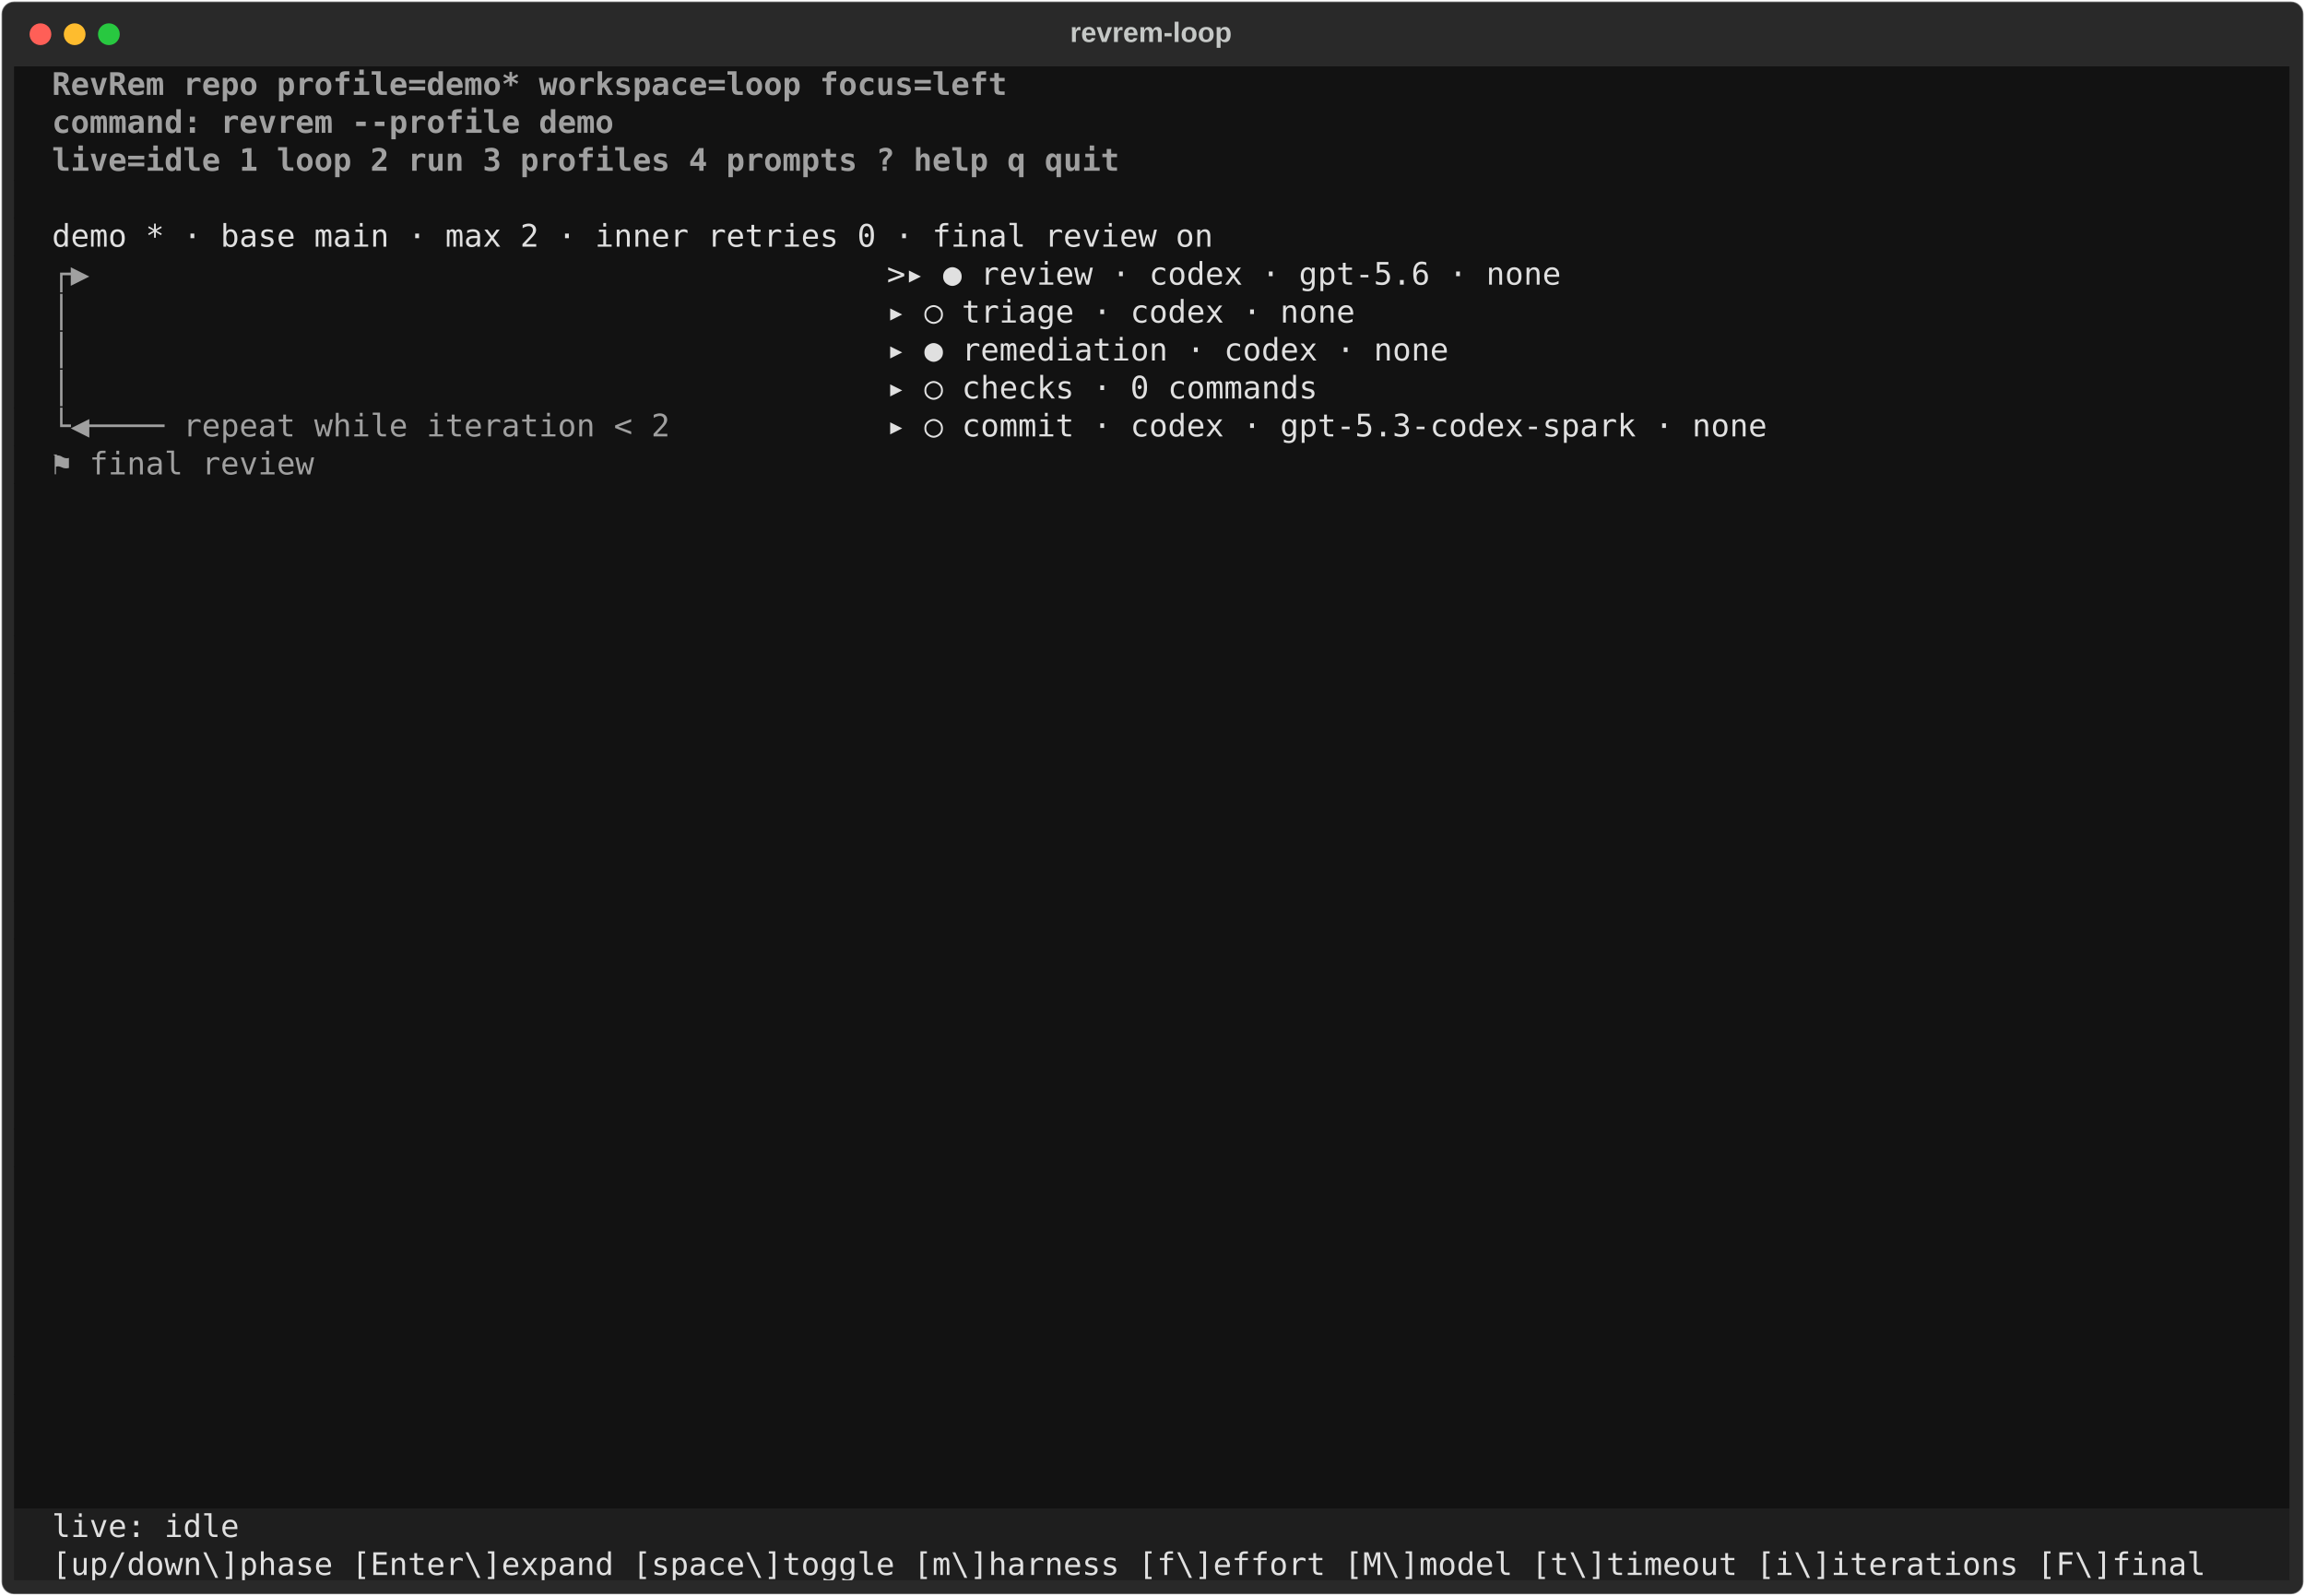
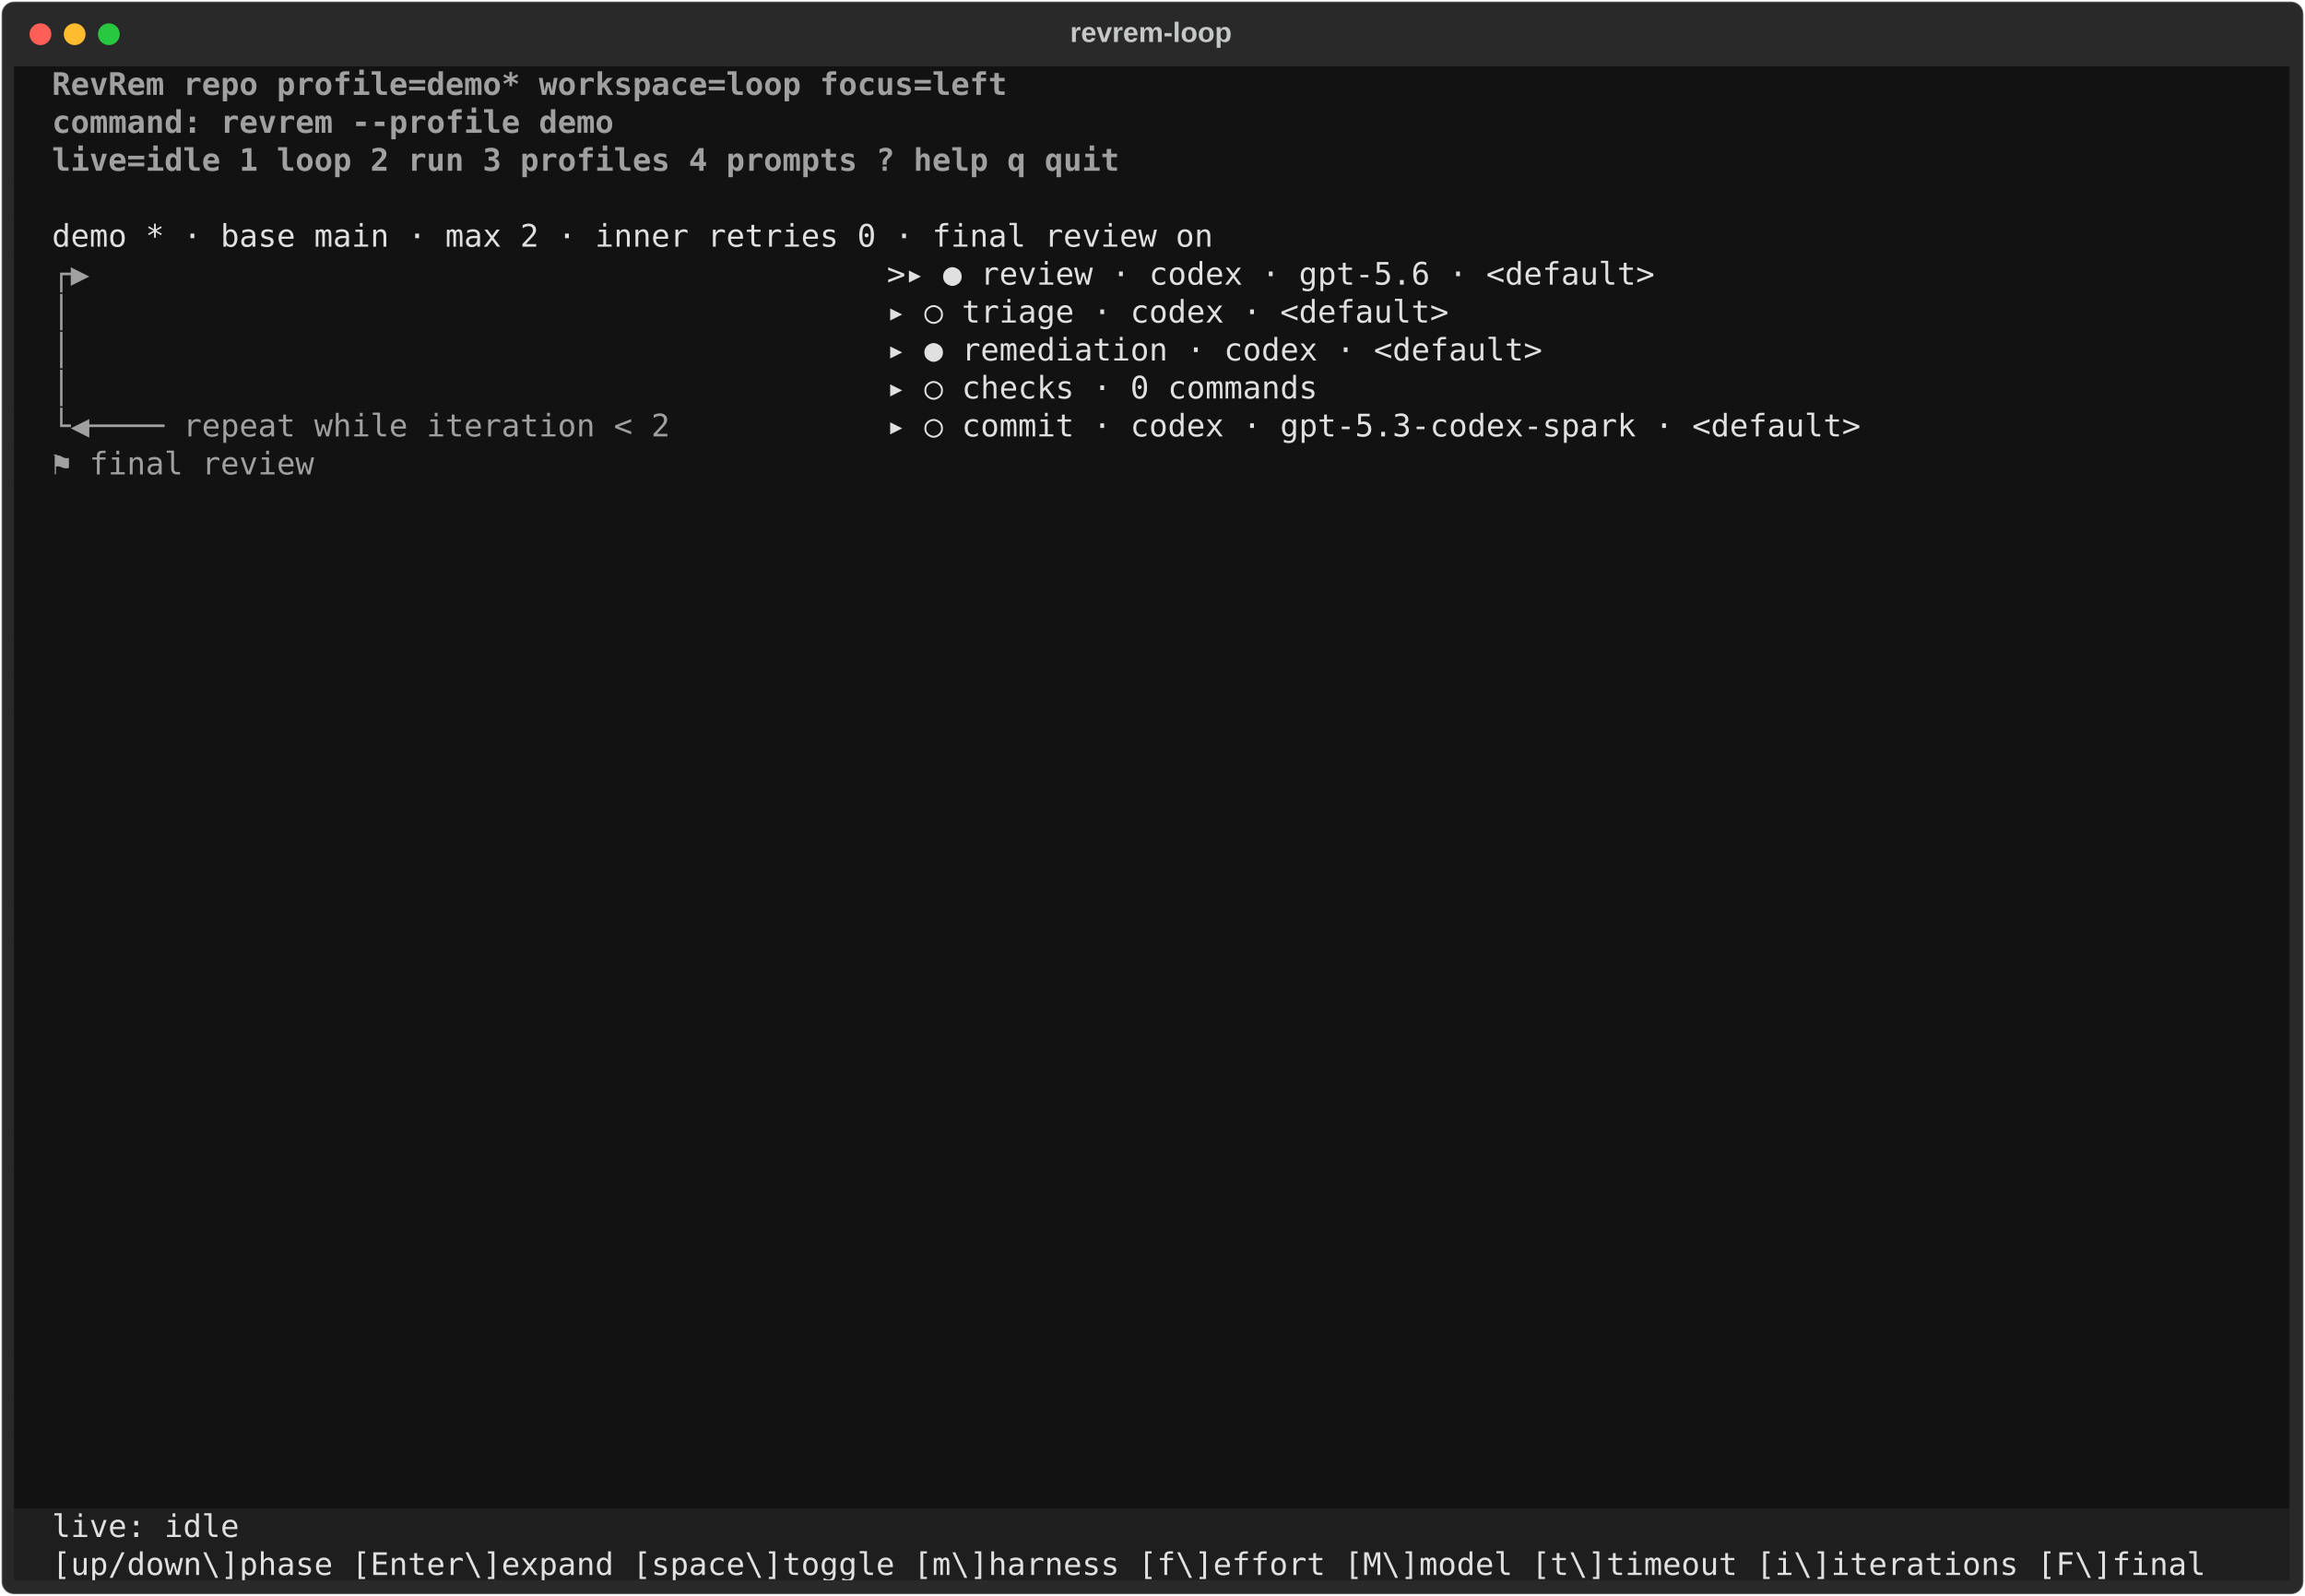
<svg xmlns="http://www.w3.org/2000/svg" class="rich-terminal" viewBox="0 0 1482 1026.0">
  <style>

    @font-face {
        font-family: "Fira Code";
        src: local("FiraCode-Regular"),
                url("https://cdnjs.cloudflare.com/ajax/libs/firacode/6.2.0/woff2/FiraCode-Regular.woff2") format("woff2"),
                url("https://cdnjs.cloudflare.com/ajax/libs/firacode/6.2.0/woff/FiraCode-Regular.woff") format("woff");
        font-style: normal;
        font-weight: 400;
    }
    @font-face {
        font-family: "Fira Code";
        src: local("FiraCode-Bold"),
                url("https://cdnjs.cloudflare.com/ajax/libs/firacode/6.2.0/woff2/FiraCode-Bold.woff2") format("woff2"),
                url("https://cdnjs.cloudflare.com/ajax/libs/firacode/6.2.0/woff/FiraCode-Bold.woff") format("woff");
        font-style: bold;
        font-weight: 700;
    }

    .terminal-ID-matrix {
        font-family: Fira Code, monospace;
        font-size: 20px;
        line-height: 24.4px;
        font-variant-east-asian: full-width;
    }

    .terminal-ID-title {
        font-size: 18px;
        font-weight: bold;
        font-family: arial;
    }

    .terminal-ID-r1 { fill: #c5c8c6 }
.terminal-ID-r2 { fill: #a0a0a0;font-weight: bold }
.terminal-ID-r3 { fill: #e0e0e0 }
.terminal-ID-r4 { fill: #a0a0a0 }
    </style>
  <defs>
    <clipPath id="terminal-ID-clip-terminal">
      <rect x="0" y="0" width="1463.0" height="975.0" />
    </clipPath>
    <clipPath id="terminal-ID-line-0">
      <rect x="0" y="1.5" width="1464" height="24.65" />
    </clipPath>
    <clipPath id="terminal-ID-line-1">
      <rect x="0" y="25.9" width="1464" height="24.65" />
    </clipPath>
    <clipPath id="terminal-ID-line-2">
      <rect x="0" y="50.3" width="1464" height="24.65" />
    </clipPath>
    <clipPath id="terminal-ID-line-3">
      <rect x="0" y="74.7" width="1464" height="24.65" />
    </clipPath>
    <clipPath id="terminal-ID-line-4">
      <rect x="0" y="99.1" width="1464" height="24.65" />
    </clipPath>
    <clipPath id="terminal-ID-line-5">
      <rect x="0" y="123.5" width="1464" height="24.65" />
    </clipPath>
    <clipPath id="terminal-ID-line-6">
      <rect x="0" y="147.9" width="1464" height="24.65" />
    </clipPath>
    <clipPath id="terminal-ID-line-7">
      <rect x="0" y="172.3" width="1464" height="24.65" />
    </clipPath>
    <clipPath id="terminal-ID-line-8">
      <rect x="0" y="196.7" width="1464" height="24.65" />
    </clipPath>
    <clipPath id="terminal-ID-line-9">
      <rect x="0" y="221.1" width="1464" height="24.65" />
    </clipPath>
    <clipPath id="terminal-ID-line-10">
      <rect x="0" y="245.5" width="1464" height="24.65" />
    </clipPath>
    <clipPath id="terminal-ID-line-11">
      <rect x="0" y="269.9" width="1464" height="24.65" />
    </clipPath>
    <clipPath id="terminal-ID-line-12">
      <rect x="0" y="294.3" width="1464" height="24.65" />
    </clipPath>
    <clipPath id="terminal-ID-line-13">
      <rect x="0" y="318.7" width="1464" height="24.65" />
    </clipPath>
    <clipPath id="terminal-ID-line-14">
      <rect x="0" y="343.1" width="1464" height="24.65" />
    </clipPath>
    <clipPath id="terminal-ID-line-15">
      <rect x="0" y="367.5" width="1464" height="24.65" />
    </clipPath>
    <clipPath id="terminal-ID-line-16">
      <rect x="0" y="391.9" width="1464" height="24.65" />
    </clipPath>
    <clipPath id="terminal-ID-line-17">
      <rect x="0" y="416.3" width="1464" height="24.65" />
    </clipPath>
    <clipPath id="terminal-ID-line-18">
      <rect x="0" y="440.7" width="1464" height="24.65" />
    </clipPath>
    <clipPath id="terminal-ID-line-19">
      <rect x="0" y="465.1" width="1464" height="24.65" />
    </clipPath>
    <clipPath id="terminal-ID-line-20">
      <rect x="0" y="489.5" width="1464" height="24.65" />
    </clipPath>
    <clipPath id="terminal-ID-line-21">
      <rect x="0" y="513.9" width="1464" height="24.65" />
    </clipPath>
    <clipPath id="terminal-ID-line-22">
      <rect x="0" y="538.3" width="1464" height="24.65" />
    </clipPath>
    <clipPath id="terminal-ID-line-23">
      <rect x="0" y="562.7" width="1464" height="24.65" />
    </clipPath>
    <clipPath id="terminal-ID-line-24">
      <rect x="0" y="587.1" width="1464" height="24.65" />
    </clipPath>
    <clipPath id="terminal-ID-line-25">
      <rect x="0" y="611.5" width="1464" height="24.65" />
    </clipPath>
    <clipPath id="terminal-ID-line-26">
      <rect x="0" y="635.9" width="1464" height="24.65" />
    </clipPath>
    <clipPath id="terminal-ID-line-27">
      <rect x="0" y="660.3" width="1464" height="24.65" />
    </clipPath>
    <clipPath id="terminal-ID-line-28">
      <rect x="0" y="684.7" width="1464" height="24.65" />
    </clipPath>
    <clipPath id="terminal-ID-line-29">
      <rect x="0" y="709.1" width="1464" height="24.65" />
    </clipPath>
    <clipPath id="terminal-ID-line-30">
      <rect x="0" y="733.5" width="1464" height="24.65" />
    </clipPath>
    <clipPath id="terminal-ID-line-31">
      <rect x="0" y="757.9" width="1464" height="24.65" />
    </clipPath>
    <clipPath id="terminal-ID-line-32">
      <rect x="0" y="782.3" width="1464" height="24.65" />
    </clipPath>
    <clipPath id="terminal-ID-line-33">
      <rect x="0" y="806.7" width="1464" height="24.65" />
    </clipPath>
    <clipPath id="terminal-ID-line-34">
      <rect x="0" y="831.1" width="1464" height="24.65" />
    </clipPath>
    <clipPath id="terminal-ID-line-35">
      <rect x="0" y="855.5" width="1464" height="24.65" />
    </clipPath>
    <clipPath id="terminal-ID-line-36">
      <rect x="0" y="879.9" width="1464" height="24.65" />
    </clipPath>
    <clipPath id="terminal-ID-line-37">
      <rect x="0" y="904.3" width="1464" height="24.65" />
    </clipPath>
    <clipPath id="terminal-ID-line-38">
      <rect x="0" y="928.7" width="1464" height="24.65" />
    </clipPath>
  </defs>
  <rect fill="#292929" stroke="rgba(255,255,255,0.35)" stroke-width="1" x="1" y="1" width="1480" height="1024" rx="8" />
  <text class="terminal-ID-title" fill="#c5c8c6" text-anchor="middle" x="740" y="27">revrem-loop</text>
  <g transform="translate(26,22)">
    <circle cx="0" cy="0" r="7" fill="#ff5f57" />
    <circle cx="22" cy="0" r="7" fill="#febc2e" />
    <circle cx="44" cy="0" r="7" fill="#28c840" />
  </g>
  <g transform="translate(9, 41)" clip-path="url(#terminal-ID-clip-terminal)">
    <rect fill="#121212" x="0" y="1.5" width="24.4" height="24.65" shape-rendering="crispEdges" />
    <rect fill="#121212" x="24.4" y="1.5" width="671" height="24.65" shape-rendering="crispEdges" />
    <rect fill="#121212" x="695.4" y="1.5" width="768.6" height="24.65" shape-rendering="crispEdges" />
    <rect fill="#121212" x="0" y="25.9" width="24.4" height="24.65" shape-rendering="crispEdges" />
    <rect fill="#121212" x="24.4" y="25.9" width="366" height="24.65" shape-rendering="crispEdges" />
    <rect fill="#121212" x="390.4" y="25.9" width="1073.6" height="24.65" shape-rendering="crispEdges" />
    <rect fill="#121212" x="0" y="50.3" width="24.4" height="24.65" shape-rendering="crispEdges" />
    <rect fill="#121212" x="24.4" y="50.3" width="732" height="24.65" shape-rendering="crispEdges" />
    <rect fill="#121212" x="756.4" y="50.3" width="707.6" height="24.65" shape-rendering="crispEdges" />
    <rect fill="#121212" x="0" y="74.7" width="24.4" height="24.65" shape-rendering="crispEdges" />
    <rect fill="#121212" x="24.4" y="74.7" width="1415.2" height="24.65" shape-rendering="crispEdges" />
    <rect fill="#121212" x="1439.6" y="74.7" width="24.4" height="24.65" shape-rendering="crispEdges" />
    <rect fill="#121212" x="0" y="99.1" width="24.4" height="24.65" shape-rendering="crispEdges" />
    <rect fill="#121212" x="24.4" y="99.1" width="756.4" height="24.65" shape-rendering="crispEdges" />
    <rect fill="#121212" x="780.8" y="99.1" width="683.2" height="24.65" shape-rendering="crispEdges" />
    <rect fill="#121212" x="0" y="123.5" width="24.4" height="24.65" shape-rendering="crispEdges" />
    <rect fill="#121212" x="24.4" y="123.5" width="24.4" height="24.65" shape-rendering="crispEdges" />
    <rect fill="#121212" x="48.8" y="123.5" width="512.4" height="24.65" shape-rendering="crispEdges" />
-     <rect fill="#121212" x="561.2" y="123.5" width="439.2" height="24.65" shape-rendering="crispEdges" />
-     <rect fill="#121212" x="1000.4" y="123.5" width="463.6" height="24.65" shape-rendering="crispEdges" />
+     <rect fill="#121212" x="561.2" y="123.5" width="500.2" height="24.65" shape-rendering="crispEdges" />
+     <rect fill="#121212" x="1061.4" y="123.5" width="402.6" height="24.65" shape-rendering="crispEdges" />
    <rect fill="#121212" x="0" y="147.9" width="24.4" height="24.65" shape-rendering="crispEdges" />
    <rect fill="#121212" x="24.4" y="147.9" width="12.2" height="24.65" shape-rendering="crispEdges" />
    <rect fill="#121212" x="36.6" y="147.9" width="524.6" height="24.65" shape-rendering="crispEdges" />
-     <rect fill="#121212" x="561.2" y="147.9" width="317.2" height="24.65" shape-rendering="crispEdges" />
-     <rect fill="#121212" x="878.4" y="147.9" width="585.6" height="24.65" shape-rendering="crispEdges" />
+     <rect fill="#121212" x="561.2" y="147.9" width="378.2" height="24.65" shape-rendering="crispEdges" />
+     <rect fill="#121212" x="939.4" y="147.9" width="524.6" height="24.65" shape-rendering="crispEdges" />
    <rect fill="#121212" x="0" y="172.3" width="24.4" height="24.65" shape-rendering="crispEdges" />
    <rect fill="#121212" x="24.4" y="172.3" width="12.2" height="24.65" shape-rendering="crispEdges" />
    <rect fill="#121212" x="36.6" y="172.3" width="524.6" height="24.65" shape-rendering="crispEdges" />
-     <rect fill="#121212" x="561.2" y="172.3" width="378.2" height="24.65" shape-rendering="crispEdges" />
-     <rect fill="#121212" x="939.4" y="172.3" width="524.6" height="24.65" shape-rendering="crispEdges" />
+     <rect fill="#121212" x="561.2" y="172.3" width="439.2" height="24.65" shape-rendering="crispEdges" />
+     <rect fill="#121212" x="1000.4" y="172.3" width="463.6" height="24.65" shape-rendering="crispEdges" />
    <rect fill="#121212" x="0" y="196.7" width="24.4" height="24.65" shape-rendering="crispEdges" />
    <rect fill="#121212" x="24.4" y="196.7" width="12.2" height="24.65" shape-rendering="crispEdges" />
    <rect fill="#121212" x="36.6" y="196.7" width="524.6" height="24.65" shape-rendering="crispEdges" />
    <rect fill="#121212" x="561.2" y="196.7" width="292.8" height="24.65" shape-rendering="crispEdges" />
    <rect fill="#121212" x="854" y="196.7" width="610" height="24.65" shape-rendering="crispEdges" />
    <rect fill="#121212" x="0" y="221.1" width="24.4" height="24.65" shape-rendering="crispEdges" />
    <rect fill="#121212" x="24.4" y="221.1" width="402.6" height="24.65" shape-rendering="crispEdges" />
    <rect fill="#121212" x="427" y="221.1" width="134.2" height="24.65" shape-rendering="crispEdges" />
-     <rect fill="#121212" x="561.2" y="221.1" width="585.6" height="24.65" shape-rendering="crispEdges" />
-     <rect fill="#121212" x="1146.8" y="221.1" width="317.2" height="24.65" shape-rendering="crispEdges" />
+     <rect fill="#121212" x="561.2" y="221.1" width="646.6" height="24.65" shape-rendering="crispEdges" />
+     <rect fill="#121212" x="1207.8" y="221.1" width="256.2" height="24.65" shape-rendering="crispEdges" />
    <rect fill="#121212" x="0" y="245.5" width="24.4" height="24.65" shape-rendering="crispEdges" />
    <rect fill="#121212" x="24.4" y="245.5" width="170.8" height="24.65" shape-rendering="crispEdges" />
    <rect fill="#121212" x="195.2" y="245.5" width="1268.8" height="24.65" shape-rendering="crispEdges" />
    <rect fill="#121212" x="0" y="269.9" width="1464" height="24.65" shape-rendering="crispEdges" />
    <rect fill="#121212" x="0" y="294.3" width="1464" height="24.65" shape-rendering="crispEdges" />
    <rect fill="#121212" x="0" y="318.7" width="1464" height="24.65" shape-rendering="crispEdges" />
    <rect fill="#121212" x="0" y="343.1" width="1464" height="24.65" shape-rendering="crispEdges" />
    <rect fill="#121212" x="0" y="367.5" width="1464" height="24.65" shape-rendering="crispEdges" />
    <rect fill="#121212" x="0" y="391.9" width="1464" height="24.65" shape-rendering="crispEdges" />
    <rect fill="#121212" x="0" y="416.3" width="1464" height="24.65" shape-rendering="crispEdges" />
    <rect fill="#121212" x="0" y="440.7" width="1464" height="24.65" shape-rendering="crispEdges" />
    <rect fill="#121212" x="0" y="465.1" width="1464" height="24.65" shape-rendering="crispEdges" />
    <rect fill="#121212" x="0" y="489.5" width="1464" height="24.65" shape-rendering="crispEdges" />
    <rect fill="#121212" x="0" y="513.9" width="1464" height="24.65" shape-rendering="crispEdges" />
    <rect fill="#121212" x="0" y="538.3" width="1464" height="24.65" shape-rendering="crispEdges" />
    <rect fill="#121212" x="0" y="562.7" width="1464" height="24.65" shape-rendering="crispEdges" />
    <rect fill="#121212" x="0" y="587.1" width="1464" height="24.65" shape-rendering="crispEdges" />
    <rect fill="#121212" x="0" y="611.5" width="1464" height="24.65" shape-rendering="crispEdges" />
    <rect fill="#121212" x="0" y="635.9" width="1464" height="24.65" shape-rendering="crispEdges" />
    <rect fill="#121212" x="0" y="660.3" width="1464" height="24.65" shape-rendering="crispEdges" />
    <rect fill="#121212" x="0" y="684.7" width="1464" height="24.65" shape-rendering="crispEdges" />
    <rect fill="#121212" x="0" y="709.1" width="1464" height="24.65" shape-rendering="crispEdges" />
    <rect fill="#121212" x="0" y="733.5" width="1464" height="24.65" shape-rendering="crispEdges" />
    <rect fill="#121212" x="0" y="757.9" width="1464" height="24.65" shape-rendering="crispEdges" />
    <rect fill="#121212" x="0" y="782.3" width="1464" height="24.65" shape-rendering="crispEdges" />
    <rect fill="#121212" x="0" y="806.7" width="1464" height="24.65" shape-rendering="crispEdges" />
    <rect fill="#121212" x="0" y="831.1" width="1464" height="24.65" shape-rendering="crispEdges" />
    <rect fill="#121212" x="0" y="855.5" width="1464" height="24.65" shape-rendering="crispEdges" />
    <rect fill="#121212" x="0" y="879.9" width="1464" height="24.65" shape-rendering="crispEdges" />
    <rect fill="#121212" x="0" y="904.3" width="1464" height="24.65" shape-rendering="crispEdges" />
    <rect fill="#1e1e1e" x="0" y="928.7" width="24.4" height="24.65" shape-rendering="crispEdges" />
    <rect fill="#1e1e1e" x="24.4" y="928.7" width="122" height="24.65" shape-rendering="crispEdges" />
    <rect fill="#1e1e1e" x="146.4" y="928.7" width="1317.6" height="24.65" shape-rendering="crispEdges" />
    <rect fill="#1e1e1e" x="0" y="953.1" width="24.4" height="24.65" shape-rendering="crispEdges" />
    <rect fill="#1e1e1e" x="24.4" y="953.1" width="1403" height="24.65" shape-rendering="crispEdges" />
    <rect fill="#1e1e1e" x="1427.4" y="953.1" width="36.6" height="24.65" shape-rendering="crispEdges" />
    <g class="terminal-ID-matrix">
      <text class="terminal-ID-r2" x="24.4" y="20" textLength="671" clip-path="url(#terminal-ID-line-0)">RevRem  repo  profile=demo*  workspace=loop  focus=left</text>
      <text class="terminal-ID-r1" x="1464" y="20" textLength="12.2" clip-path="url(#terminal-ID-line-0)">
</text>
      <text class="terminal-ID-r2" x="24.4" y="44.4" textLength="366" clip-path="url(#terminal-ID-line-1)">command: revrem --profile demo</text>
      <text class="terminal-ID-r1" x="1464" y="44.4" textLength="12.2" clip-path="url(#terminal-ID-line-1)">
</text>
      <text class="terminal-ID-r2" x="24.4" y="68.8" textLength="732" clip-path="url(#terminal-ID-line-2)">live=idle  1 loop 2 run 3 profiles 4 prompts  ? help  q quit</text>
      <text class="terminal-ID-r1" x="1464" y="68.8" textLength="12.2" clip-path="url(#terminal-ID-line-2)">
</text>
      <text class="terminal-ID-r1" x="1464" y="93.2" textLength="12.2" clip-path="url(#terminal-ID-line-3)">
</text>
      <text class="terminal-ID-r3" x="24.4" y="117.6" textLength="756.4" clip-path="url(#terminal-ID-line-4)">demo * · base main · max 2 · inner retries 0 · final review on</text>
      <text class="terminal-ID-r1" x="1464" y="117.6" textLength="12.2" clip-path="url(#terminal-ID-line-4)">
</text>
      <text class="terminal-ID-r4" x="24.4" y="142" textLength="24.4" clip-path="url(#terminal-ID-line-5)">┌▶</text>
-       <text class="terminal-ID-r3" x="561.2" y="142" textLength="439.2" clip-path="url(#terminal-ID-line-5)">&gt;▸ ● review · codex · gpt-5.6 · none</text>
+       <text class="terminal-ID-r3" x="561.2" y="142" textLength="500.2" clip-path="url(#terminal-ID-line-5)">&gt;▸ ● review · codex · gpt-5.6 · &lt;default&gt;</text>
      <text class="terminal-ID-r1" x="1464" y="142" textLength="12.2" clip-path="url(#terminal-ID-line-5)">
</text>
      <text class="terminal-ID-r4" x="24.4" y="166.4" textLength="12.2" clip-path="url(#terminal-ID-line-6)">│</text>
-       <text class="terminal-ID-r3" x="561.2" y="166.4" textLength="317.2" clip-path="url(#terminal-ID-line-6)"> ▸ ○ triage · codex · none</text>
+       <text class="terminal-ID-r3" x="561.2" y="166.4" textLength="378.2" clip-path="url(#terminal-ID-line-6)"> ▸ ○ triage · codex · &lt;default&gt;</text>
      <text class="terminal-ID-r1" x="1464" y="166.4" textLength="12.2" clip-path="url(#terminal-ID-line-6)">
</text>
      <text class="terminal-ID-r4" x="24.4" y="190.8" textLength="12.2" clip-path="url(#terminal-ID-line-7)">│</text>
-       <text class="terminal-ID-r3" x="561.2" y="190.8" textLength="378.2" clip-path="url(#terminal-ID-line-7)"> ▸ ● remediation · codex · none</text>
+       <text class="terminal-ID-r3" x="561.2" y="190.8" textLength="439.2" clip-path="url(#terminal-ID-line-7)"> ▸ ● remediation · codex · &lt;default&gt;</text>
      <text class="terminal-ID-r1" x="1464" y="190.8" textLength="12.2" clip-path="url(#terminal-ID-line-7)">
</text>
      <text class="terminal-ID-r4" x="24.4" y="215.2" textLength="12.2" clip-path="url(#terminal-ID-line-8)">│</text>
      <text class="terminal-ID-r3" x="561.2" y="215.2" textLength="292.8" clip-path="url(#terminal-ID-line-8)"> ▸ ○ checks · 0 commands</text>
      <text class="terminal-ID-r1" x="1464" y="215.2" textLength="12.2" clip-path="url(#terminal-ID-line-8)">
</text>
      <text class="terminal-ID-r4" x="24.4" y="239.6" textLength="402.6" clip-path="url(#terminal-ID-line-9)">└◀──── repeat while iteration &lt; 2</text>
-       <text class="terminal-ID-r3" x="561.2" y="239.6" textLength="585.6" clip-path="url(#terminal-ID-line-9)"> ▸ ○ commit · codex · gpt-5.3-codex-spark · none</text>
+       <text class="terminal-ID-r3" x="561.2" y="239.6" textLength="646.6" clip-path="url(#terminal-ID-line-9)"> ▸ ○ commit · codex · gpt-5.3-codex-spark · &lt;default&gt;</text>
      <text class="terminal-ID-r1" x="1464" y="239.6" textLength="12.2" clip-path="url(#terminal-ID-line-9)">
</text>
      <text class="terminal-ID-r4" x="24.4" y="264" textLength="170.8" clip-path="url(#terminal-ID-line-10)">⚑ final review</text>
      <text class="terminal-ID-r1" x="1464" y="264" textLength="12.2" clip-path="url(#terminal-ID-line-10)">
</text>
      <text class="terminal-ID-r1" x="1464" y="288.4" textLength="12.2" clip-path="url(#terminal-ID-line-11)">
</text>
      <text class="terminal-ID-r1" x="1464" y="312.8" textLength="12.2" clip-path="url(#terminal-ID-line-12)">
</text>
      <text class="terminal-ID-r1" x="1464" y="337.2" textLength="12.2" clip-path="url(#terminal-ID-line-13)">
</text>
      <text class="terminal-ID-r1" x="1464" y="361.6" textLength="12.2" clip-path="url(#terminal-ID-line-14)">
</text>
      <text class="terminal-ID-r1" x="1464" y="386" textLength="12.2" clip-path="url(#terminal-ID-line-15)">
</text>
      <text class="terminal-ID-r1" x="1464" y="410.4" textLength="12.2" clip-path="url(#terminal-ID-line-16)">
</text>
      <text class="terminal-ID-r1" x="1464" y="434.8" textLength="12.2" clip-path="url(#terminal-ID-line-17)">
</text>
      <text class="terminal-ID-r1" x="1464" y="459.2" textLength="12.2" clip-path="url(#terminal-ID-line-18)">
</text>
      <text class="terminal-ID-r1" x="1464" y="483.6" textLength="12.2" clip-path="url(#terminal-ID-line-19)">
</text>
      <text class="terminal-ID-r1" x="1464" y="508" textLength="12.2" clip-path="url(#terminal-ID-line-20)">
</text>
      <text class="terminal-ID-r1" x="1464" y="532.4" textLength="12.2" clip-path="url(#terminal-ID-line-21)">
</text>
      <text class="terminal-ID-r1" x="1464" y="556.8" textLength="12.2" clip-path="url(#terminal-ID-line-22)">
</text>
      <text class="terminal-ID-r1" x="1464" y="581.2" textLength="12.2" clip-path="url(#terminal-ID-line-23)">
</text>
      <text class="terminal-ID-r1" x="1464" y="605.6" textLength="12.2" clip-path="url(#terminal-ID-line-24)">
</text>
      <text class="terminal-ID-r1" x="1464" y="630" textLength="12.2" clip-path="url(#terminal-ID-line-25)">
</text>
      <text class="terminal-ID-r1" x="1464" y="654.4" textLength="12.2" clip-path="url(#terminal-ID-line-26)">
</text>
      <text class="terminal-ID-r1" x="1464" y="678.8" textLength="12.2" clip-path="url(#terminal-ID-line-27)">
</text>
      <text class="terminal-ID-r1" x="1464" y="703.2" textLength="12.2" clip-path="url(#terminal-ID-line-28)">
</text>
      <text class="terminal-ID-r1" x="1464" y="727.6" textLength="12.2" clip-path="url(#terminal-ID-line-29)">
</text>
      <text class="terminal-ID-r1" x="1464" y="752" textLength="12.2" clip-path="url(#terminal-ID-line-30)">
</text>
      <text class="terminal-ID-r1" x="1464" y="776.4" textLength="12.2" clip-path="url(#terminal-ID-line-31)">
</text>
      <text class="terminal-ID-r1" x="1464" y="800.8" textLength="12.2" clip-path="url(#terminal-ID-line-32)">
</text>
      <text class="terminal-ID-r1" x="1464" y="825.2" textLength="12.2" clip-path="url(#terminal-ID-line-33)">
</text>
      <text class="terminal-ID-r1" x="1464" y="849.6" textLength="12.2" clip-path="url(#terminal-ID-line-34)">
</text>
      <text class="terminal-ID-r1" x="1464" y="874" textLength="12.2" clip-path="url(#terminal-ID-line-35)">
</text>
      <text class="terminal-ID-r1" x="1464" y="898.4" textLength="12.2" clip-path="url(#terminal-ID-line-36)">
</text>
      <text class="terminal-ID-r1" x="1464" y="922.8" textLength="12.2" clip-path="url(#terminal-ID-line-37)">
</text>
      <text class="terminal-ID-r3" x="24.4" y="947.2" textLength="122" clip-path="url(#terminal-ID-line-38)">live: idle</text>
      <text class="terminal-ID-r1" x="1464" y="947.2" textLength="12.2" clip-path="url(#terminal-ID-line-38)">
</text>
      <text class="terminal-ID-r3" x="24.4" y="971.6" textLength="1403" clip-path="url(#terminal-ID-line-39)">[up/down\]phase [Enter\]expand [space\]toggle [m\]harness [f\]effort [M\]model [t\]timeout [i\]iterations [F\]final</text>
    </g>
  </g>
</svg>
